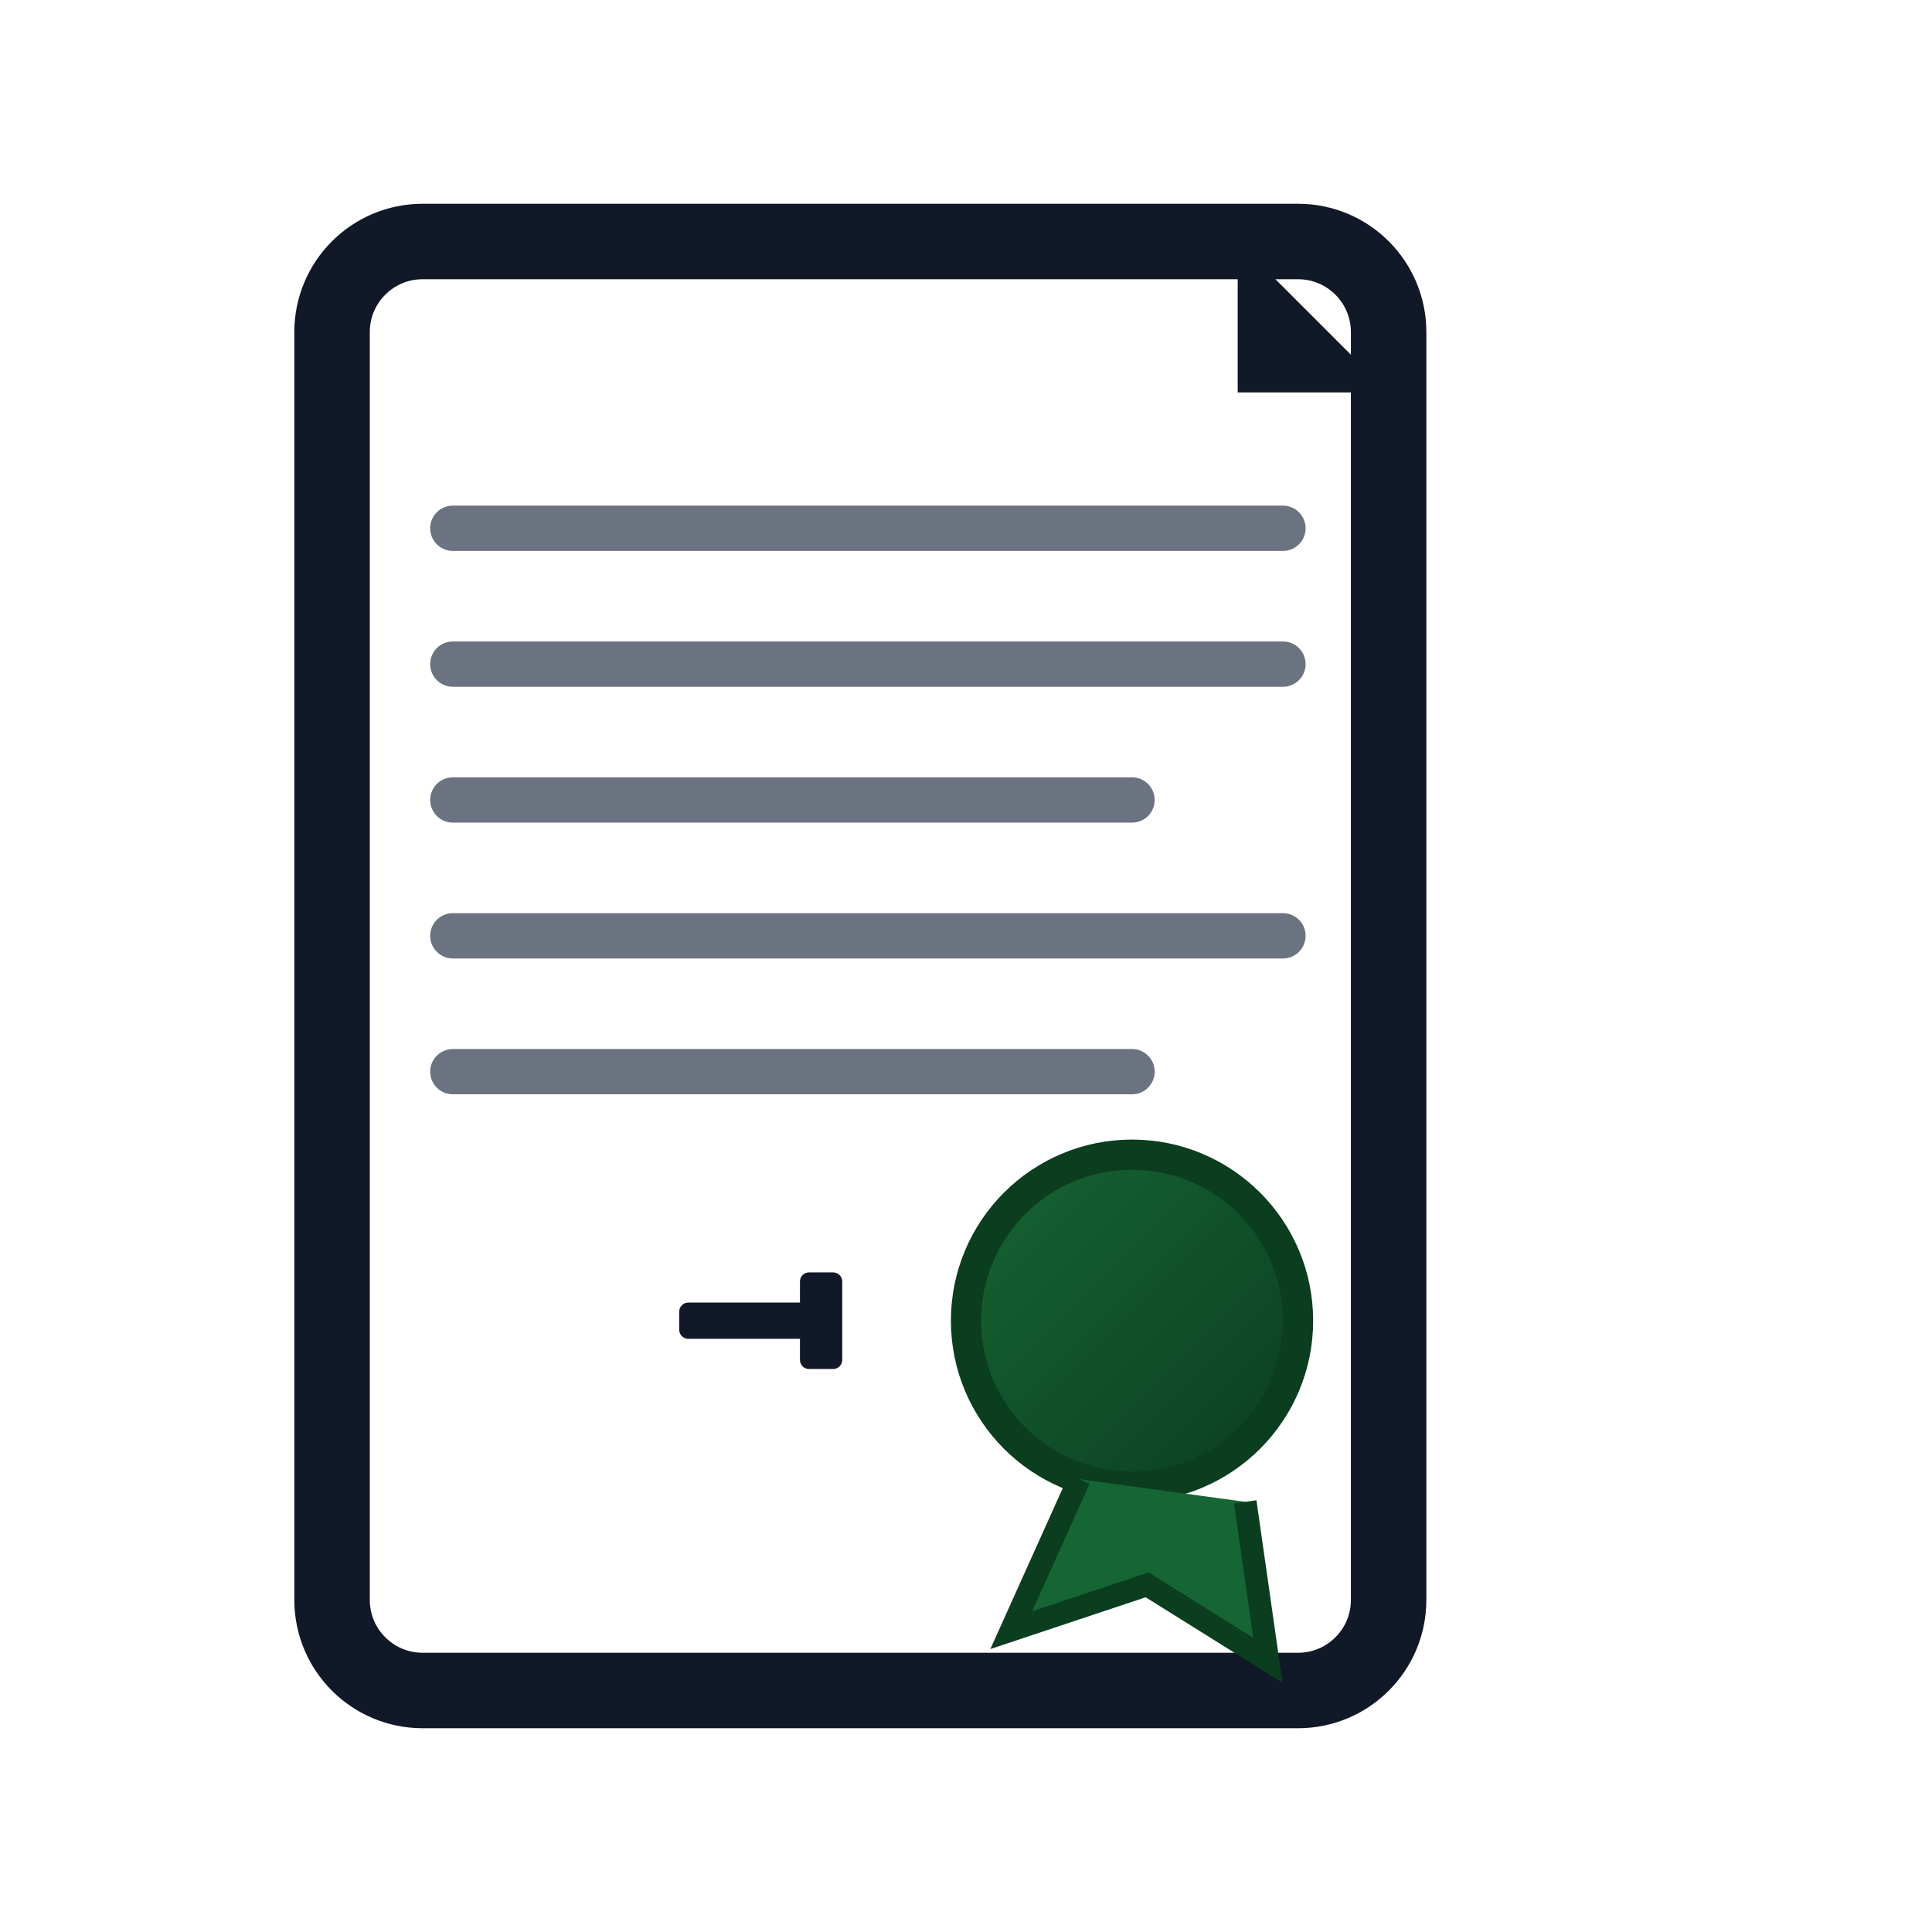
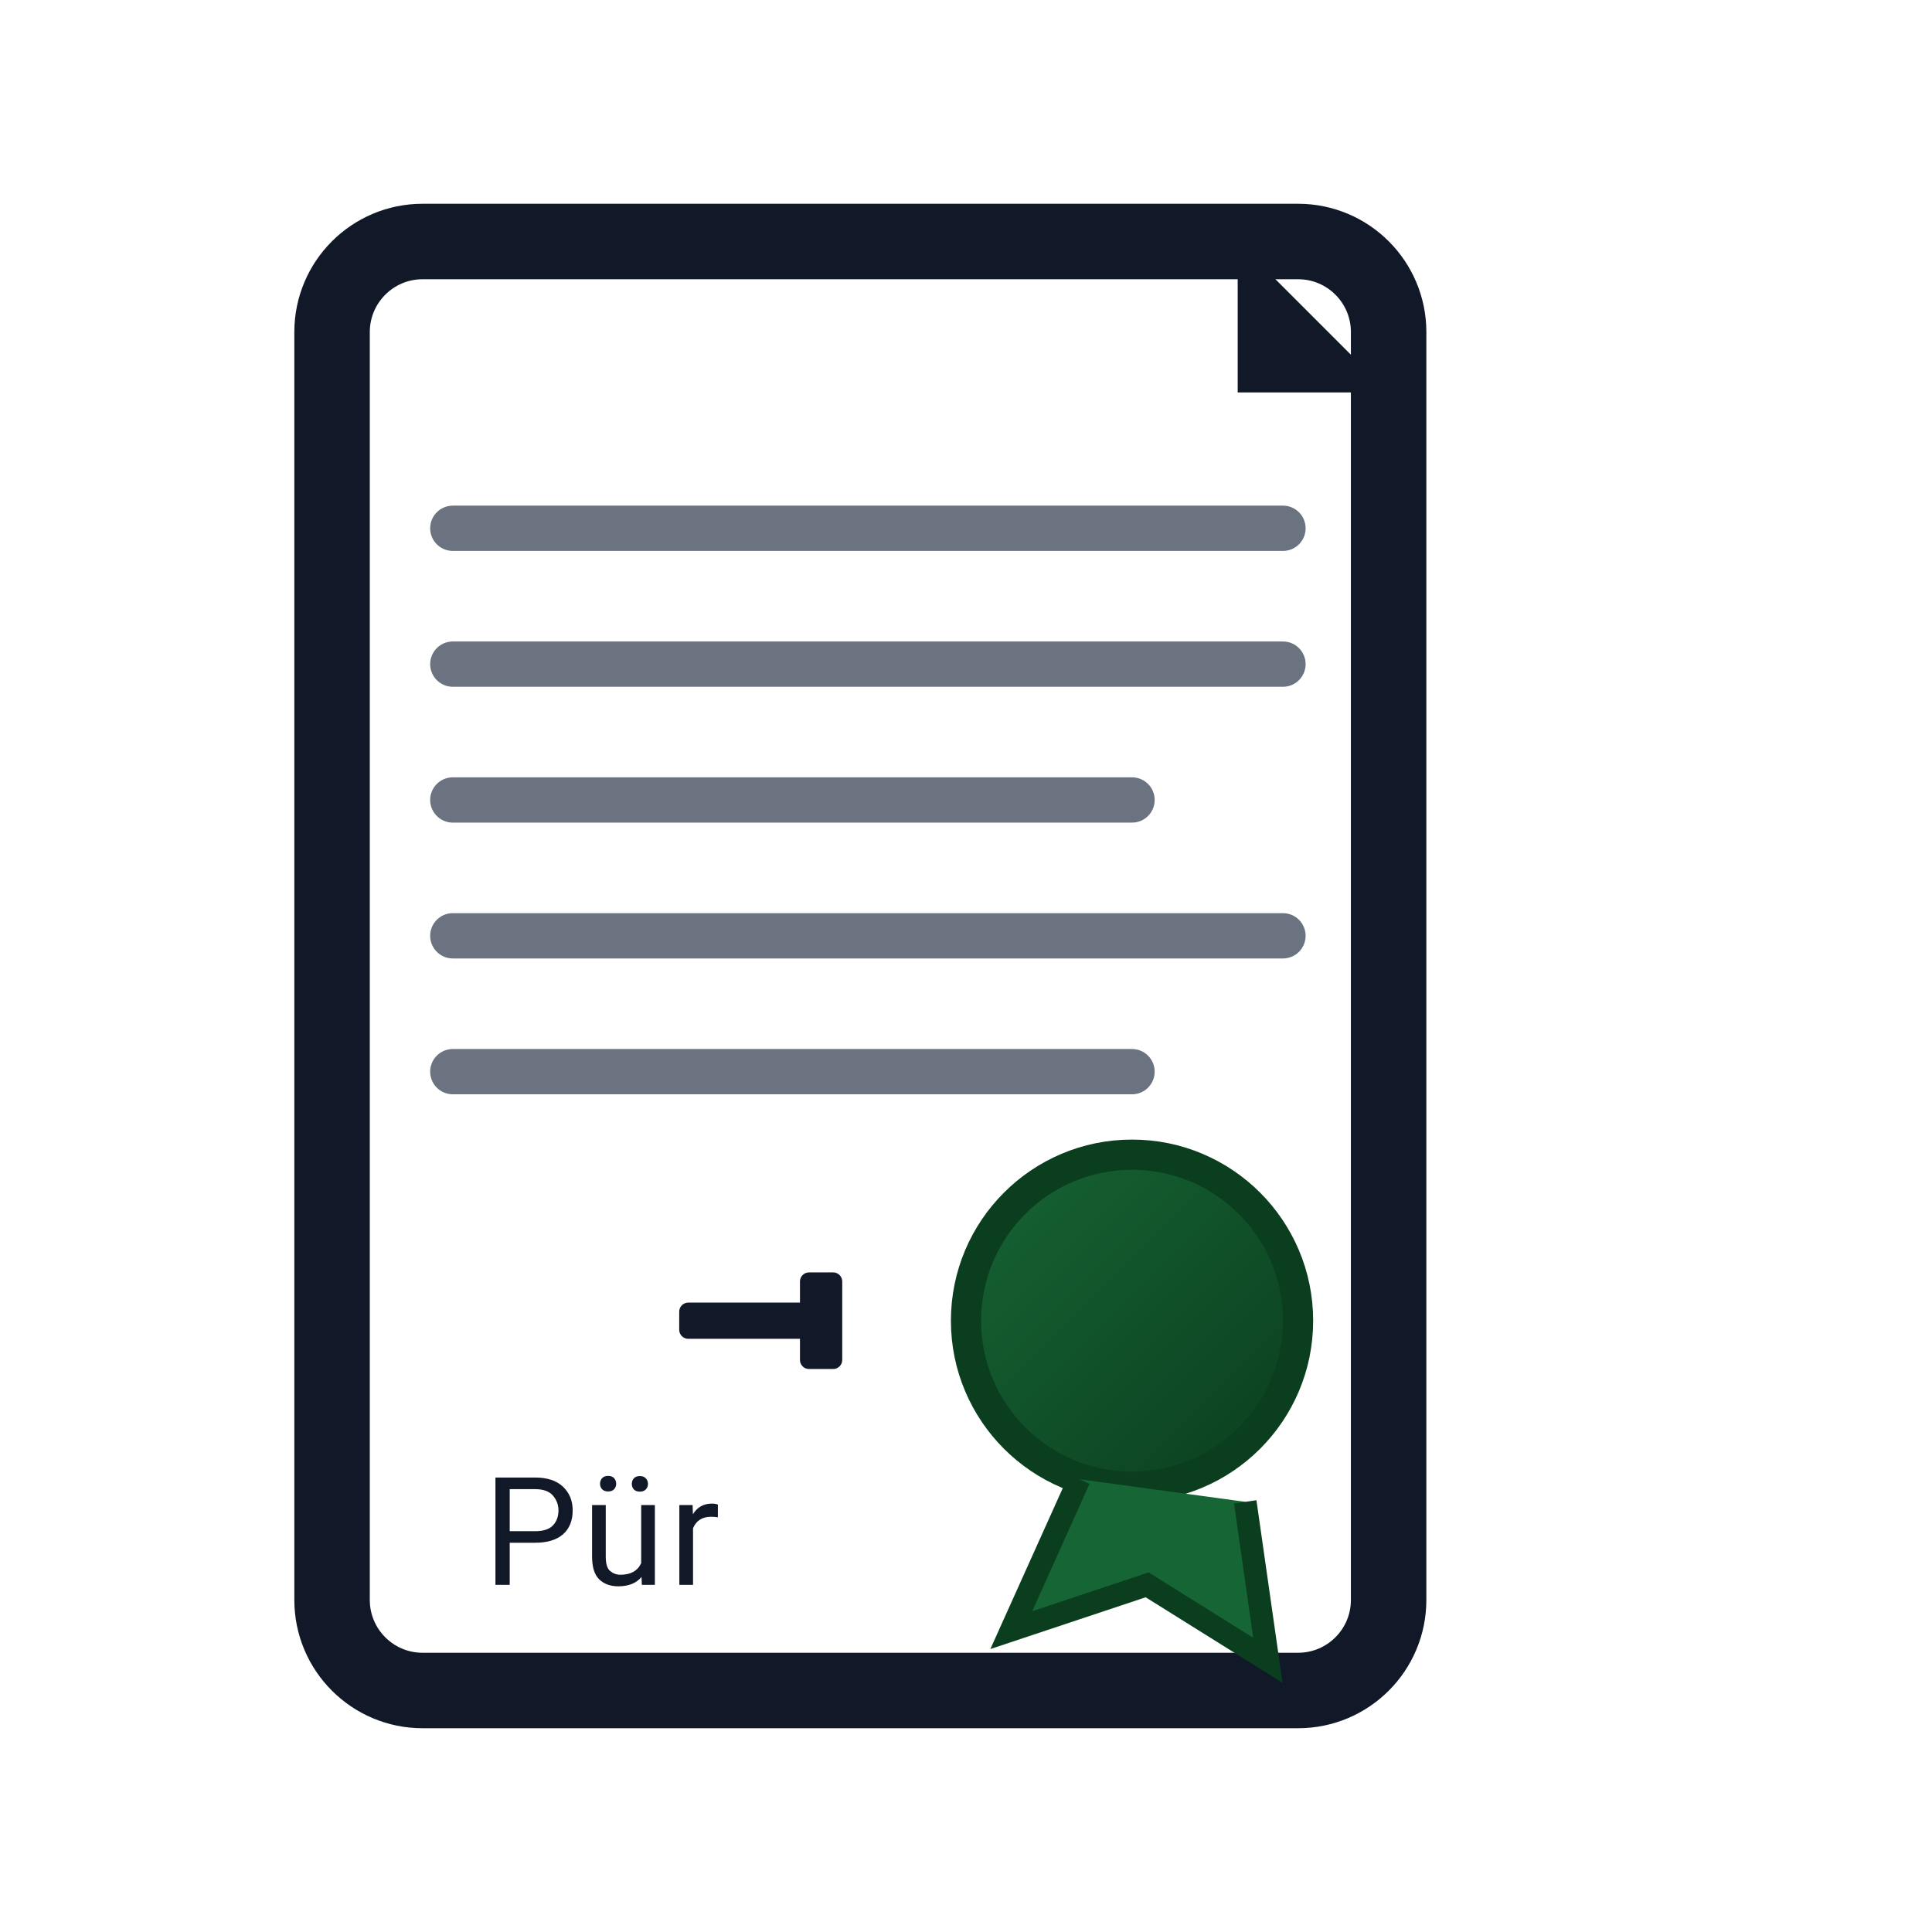
<svg xmlns="http://www.w3.org/2000/svg" viewBox="0 0 512 512">
  <defs>
    <linearGradient id="g" x1="0" y1="0" x2="1" y2="1">
      <stop offset="0" stop-color="#166534" />
      <stop offset="1" stop-color="#0b3d1f" />
    </linearGradient>
  </defs>
  <rect x="88" y="64" rx="24" ry="24" width="280" height="384" fill="none" stroke="#111827" stroke-width="20" />
  <path d="M328 64 L368 104 L328 104 Z" fill="#111827" />
  <g stroke="#6b7280" stroke-width="12" stroke-linecap="round">
    <line x1="120" y1="140" x2="340" y2="140" />
    <line x1="120" y1="176" x2="340" y2="176" />
    <line x1="120" y1="212" x2="300" y2="212" />
    <line x1="120" y1="248" x2="340" y2="248" />
    <line x1="120" y1="284" x2="300" y2="284" />
  </g>
  <circle cx="300" cy="350" r="44" fill="url(#g)" stroke="#0b3d1f" stroke-width="8" />
  <path d="M286 392 l-18 40 36-12 32 20 -6-42" fill="#166534" stroke="#0b3d1f" stroke-width="6" />
+   <text x="128" y="420" font-family="system-ui, -apple-system, Segoe UI, Roboto, Helvetica, Arial" font-size="40" fill="#111827" letter-spacing="1">
+     Pür
+   </text>
  <g transform="translate(180,350) scale(0.8)" fill="#111827">
    <rect x="0" y="-6" width="46" height="12" rx="3" />
    <rect x="40" y="-16" width="14" height="32" rx="3" />
  </g>
</svg>
